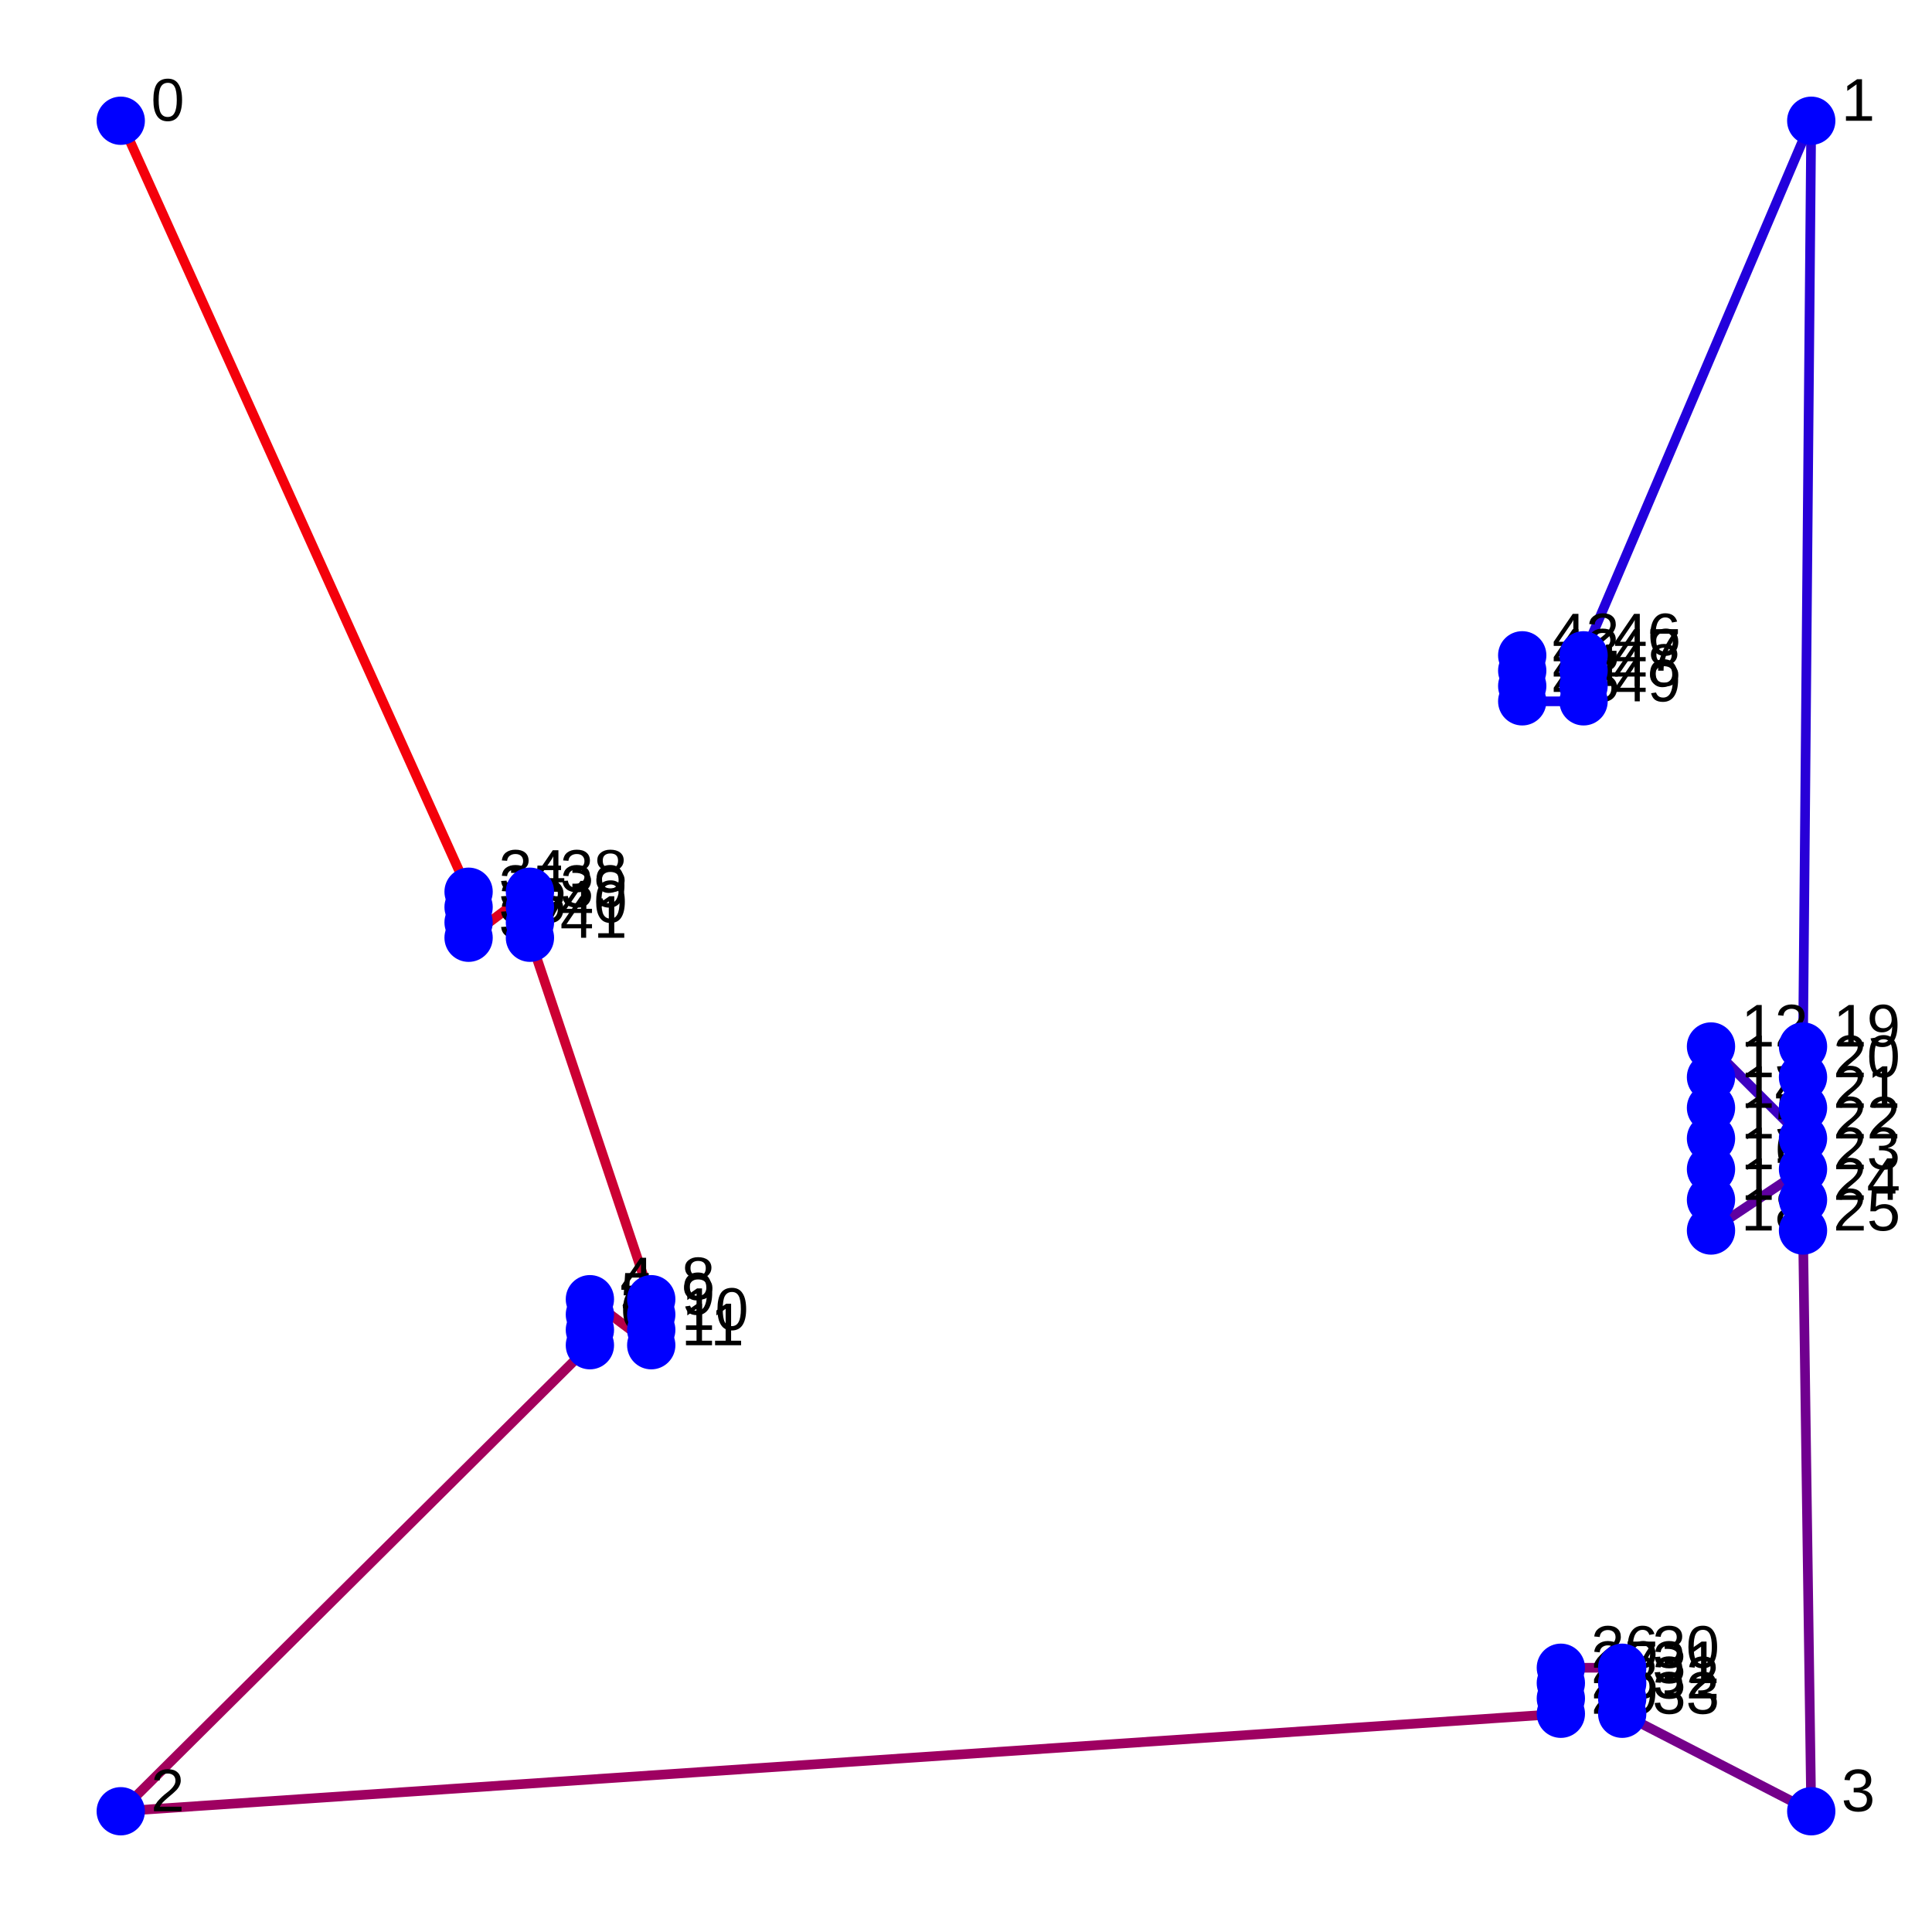
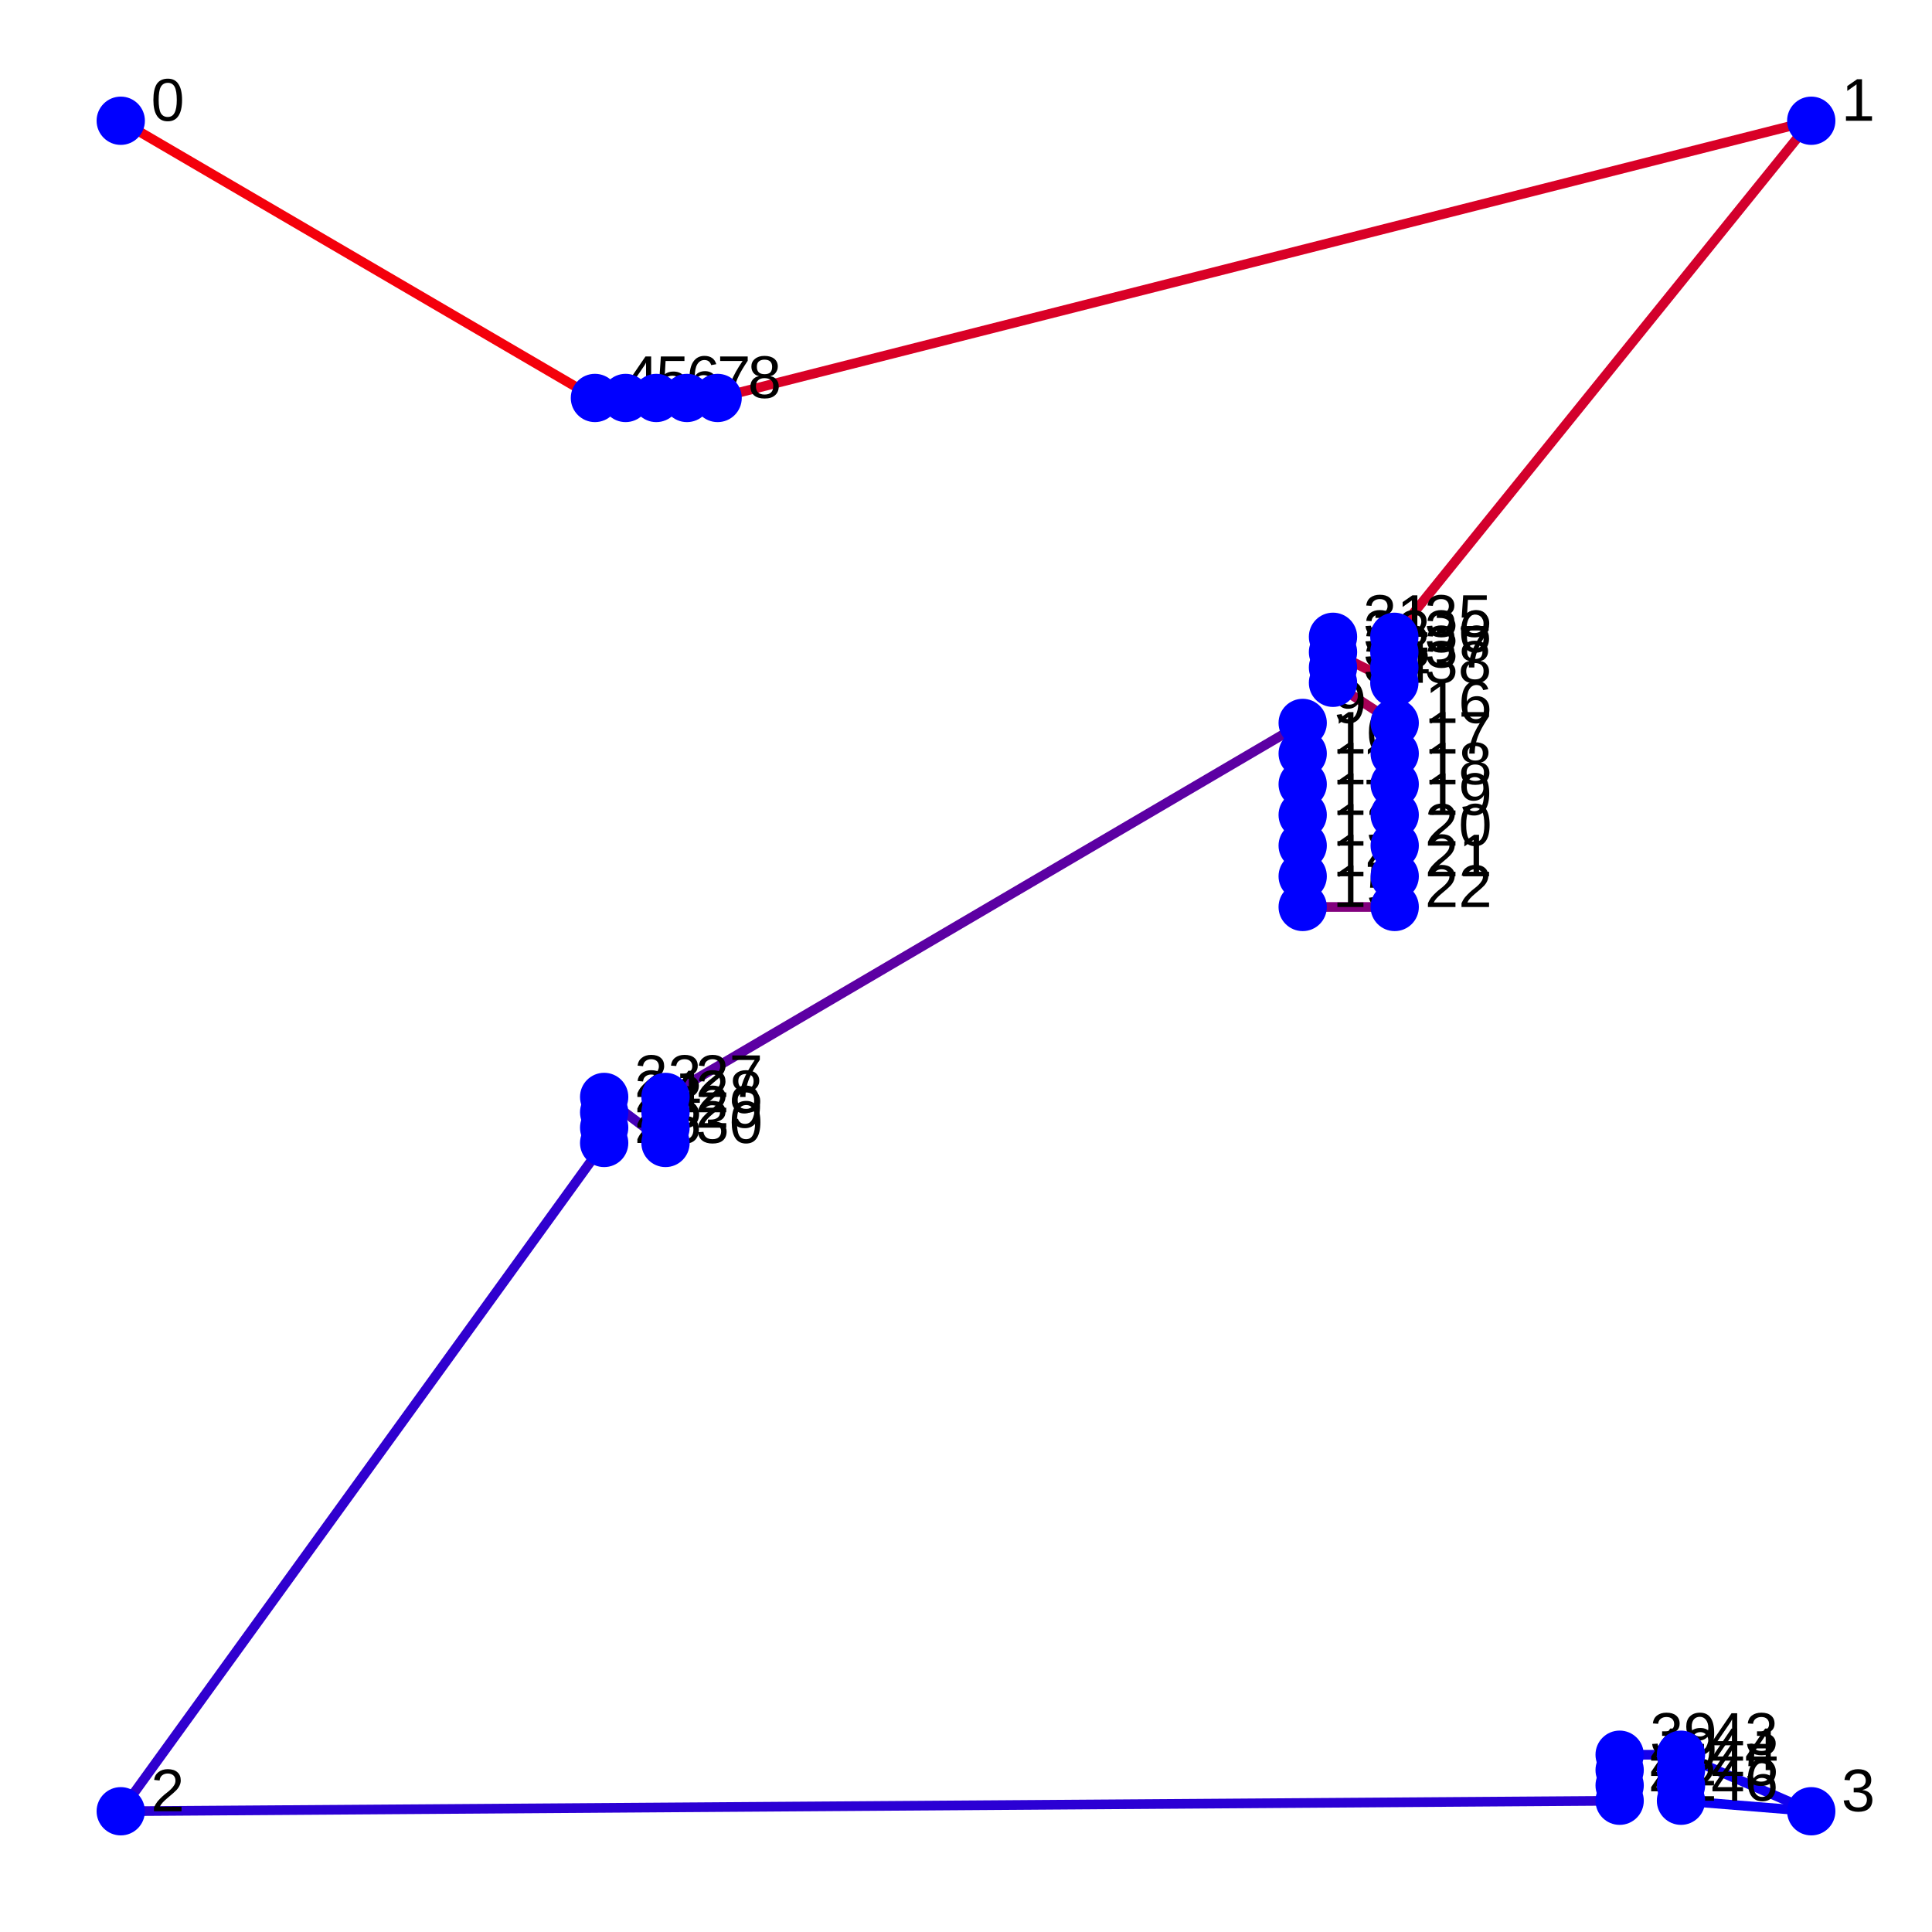
<svg xmlns="http://www.w3.org/2000/svg" viewBox="-5 -5 160 160">
  <rect x="-5" y="-5" width="160" height="160" fill="white" />
  <g>
-     <line x1="121.064" y1="50.541" x2="121.064" y2="49.271" stroke="rgb(0,0,255)" stroke-width="0.8" />
-     <line x1="121.064" y1="49.271" x2="121.064" y2="51.811" stroke="rgb(5,0,250)" stroke-width="0.8" />
-     <line x1="121.064" y1="51.811" x2="121.064" y2="53.081" stroke="rgb(10,0,245)" stroke-width="0.8" />
-     <line x1="121.064" y1="53.081" x2="126.144" y2="53.081" stroke="rgb(15,0,240)" stroke-width="0.8" />
-     <line x1="126.144" y1="53.081" x2="126.144" y2="51.811" stroke="rgb(20,0,235)" stroke-width="0.8" />
-     <line x1="126.144" y1="51.811" x2="126.144" y2="50.541" stroke="rgb(25,0,230)" stroke-width="0.8" />
-     <line x1="126.144" y1="50.541" x2="126.144" y2="49.271" stroke="rgb(30,0,225)" stroke-width="0.8" />
-     <line x1="126.144" y1="49.271" x2="145" y2="5" stroke="rgb(35,0,220)" stroke-width="0.8" />
-     <line x1="145" y1="5" x2="144.317" y2="81.666" stroke="rgb(40,0,215)" stroke-width="0.8" />
-     <line x1="144.317" y1="81.666" x2="144.317" y2="84.206" stroke="rgb(45,0,210)" stroke-width="0.8" />
-     <line x1="144.317" y1="84.206" x2="144.317" y2="86.746" stroke="rgb(51,0,204)" stroke-width="0.8" />
-     <line x1="144.317" y1="86.746" x2="144.317" y2="89.286" stroke="rgb(56,0,199)" stroke-width="0.8" />
-     <line x1="144.317" y1="89.286" x2="136.697" y2="81.666" stroke="rgb(61,0,194)" stroke-width="0.8" />
-     <line x1="136.697" y1="81.666" x2="136.697" y2="84.206" stroke="rgb(66,0,189)" stroke-width="0.8" />
-     <line x1="136.697" y1="84.206" x2="136.697" y2="86.746" stroke="rgb(71,0,184)" stroke-width="0.8" />
-     <line x1="136.697" y1="86.746" x2="136.697" y2="89.286" stroke="rgb(76,0,179)" stroke-width="0.8" />
-     <line x1="136.697" y1="89.286" x2="136.697" y2="91.826" stroke="rgb(81,0,174)" stroke-width="0.8" />
-     <line x1="136.697" y1="91.826" x2="136.697" y2="94.366" stroke="rgb(86,0,169)" stroke-width="0.8" />
-     <line x1="136.697" y1="94.366" x2="136.697" y2="96.906" stroke="rgb(91,0,164)" stroke-width="0.8" />
-     <line x1="136.697" y1="96.906" x2="144.317" y2="91.826" stroke="rgb(96,0,159)" stroke-width="0.8" />
-     <line x1="144.317" y1="91.826" x2="144.317" y2="94.366" stroke="rgb(102,0,153)" stroke-width="0.8" />
-     <line x1="144.317" y1="94.366" x2="144.317" y2="96.906" stroke="rgb(107,0,148)" stroke-width="0.8" />
-     <line x1="144.317" y1="96.906" x2="145" y2="145" stroke="rgb(112,0,143)" stroke-width="0.8" />
-     <line x1="145" y1="145" x2="129.343" y2="136.926" stroke="rgb(117,0,138)" stroke-width="0.8" />
-     <line x1="129.343" y1="136.926" x2="129.343" y2="135.656" stroke="rgb(122,0,133)" stroke-width="0.8" />
-     <line x1="129.343" y1="135.656" x2="129.343" y2="134.386" stroke="rgb(127,0,128)" stroke-width="0.8" />
-     <line x1="129.343" y1="134.386" x2="129.343" y2="133.116" stroke="rgb(132,0,123)" stroke-width="0.8" />
-     <line x1="129.343" y1="133.116" x2="124.263" y2="133.116" stroke="rgb(137,0,118)" stroke-width="0.8" />
-     <line x1="124.263" y1="133.116" x2="124.263" y2="134.386" stroke="rgb(142,0,113)" stroke-width="0.8" />
-     <line x1="124.263" y1="134.386" x2="124.263" y2="135.656" stroke="rgb(147,0,108)" stroke-width="0.8" />
-     <line x1="124.263" y1="135.656" x2="124.263" y2="136.926" stroke="rgb(153,0,102)" stroke-width="0.8" />
-     <line x1="124.263" y1="136.926" x2="5" y2="145" stroke="rgb(158,0,97)" stroke-width="0.8" />
-     <line x1="5" y1="145" x2="43.853" y2="106.405" stroke="rgb(163,0,92)" stroke-width="0.8" />
-     <line x1="43.853" y1="106.405" x2="43.853" y2="105.135" stroke="rgb(168,0,87)" stroke-width="0.8" />
-     <line x1="43.853" y1="105.135" x2="43.853" y2="103.865" stroke="rgb(173,0,82)" stroke-width="0.8" />
-     <line x1="43.853" y1="103.865" x2="43.853" y2="102.595" stroke="rgb(178,0,77)" stroke-width="0.8" />
-     <line x1="43.853" y1="102.595" x2="48.933" y2="106.405" stroke="rgb(183,0,72)" stroke-width="0.8" />
-     <line x1="48.933" y1="106.405" x2="48.933" y2="105.135" stroke="rgb(188,0,67)" stroke-width="0.8" />
-     <line x1="48.933" y1="105.135" x2="48.933" y2="103.865" stroke="rgb(193,0,62)" stroke-width="0.8" />
-     <line x1="48.933" y1="103.865" x2="48.933" y2="102.595" stroke="rgb(198,0,57)" stroke-width="0.8" />
-     <line x1="48.933" y1="102.595" x2="38.887" y2="72.66" stroke="rgb(204,0,51)" stroke-width="0.8" />
-     <line x1="38.887" y1="72.66" x2="38.887" y2="71.39" stroke="rgb(209,0,46)" stroke-width="0.8" />
-     <line x1="38.887" y1="71.39" x2="38.887" y2="70.12" stroke="rgb(214,0,41)" stroke-width="0.8" />
-     <line x1="38.887" y1="70.12" x2="38.887" y2="68.85" stroke="rgb(219,0,36)" stroke-width="0.8" />
-     <line x1="38.887" y1="68.85" x2="33.807" y2="72.66" stroke="rgb(224,0,31)" stroke-width="0.8" />
-     <line x1="33.807" y1="72.66" x2="33.807" y2="71.39" stroke="rgb(229,0,26)" stroke-width="0.8" />
-     <line x1="33.807" y1="71.39" x2="33.807" y2="70.12" stroke="rgb(234,0,21)" stroke-width="0.8" />
-     <line x1="33.807" y1="70.12" x2="33.807" y2="68.85" stroke="rgb(239,0,16)" stroke-width="0.8" />
-     <line x1="33.807" y1="68.85" x2="5" y2="5" stroke="rgb(244,0,11)" stroke-width="0.8" />
+     <line x1="134.212" y1="141.589" x2="134.212" y2="142.859" stroke="rgb(0,0,255)" stroke-width="0.8" />
+     <line x1="134.212" y1="142.859" x2="134.212" y2="144.129" stroke="rgb(5,0,250)" stroke-width="0.8" />
+     <line x1="134.212" y1="144.129" x2="145" y2="145" stroke="rgb(10,0,245)" stroke-width="0.8" />
+     <line x1="145" y1="145" x2="134.212" y2="140.319" stroke="rgb(16,0,239)" stroke-width="0.8" />
+     <line x1="134.212" y1="140.319" x2="129.132" y2="140.319" stroke="rgb(21,0,234)" stroke-width="0.8" />
+     <line x1="129.132" y1="140.319" x2="129.132" y2="141.589" stroke="rgb(27,0,228)" stroke-width="0.8" />
+     <line x1="129.132" y1="141.589" x2="129.132" y2="142.859" stroke="rgb(32,0,223)" stroke-width="0.8" />
+     <line x1="129.132" y1="142.859" x2="129.132" y2="144.129" stroke="rgb(37,0,218)" stroke-width="0.8" />
+     <line x1="129.132" y1="144.129" x2="5" y2="145" stroke="rgb(43,0,212)" stroke-width="0.8" />
+     <line x1="5" y1="145" x2="45.034" y2="89.654" stroke="rgb(48,0,207)" stroke-width="0.8" />
+     <line x1="45.034" y1="89.654" x2="45.034" y2="88.384" stroke="rgb(54,0,201)" stroke-width="0.8" />
+     <line x1="45.034" y1="88.384" x2="45.034" y2="87.114" stroke="rgb(59,0,196)" stroke-width="0.8" />
+     <line x1="45.034" y1="87.114" x2="45.034" y2="85.844" stroke="rgb(65,0,190)" stroke-width="0.8" />
+     <line x1="45.034" y1="85.844" x2="50.114" y2="89.654" stroke="rgb(70,0,185)" stroke-width="0.8" />
+     <line x1="50.114" y1="89.654" x2="50.114" y2="88.384" stroke="rgb(75,0,180)" stroke-width="0.8" />
+     <line x1="50.114" y1="88.384" x2="50.114" y2="87.114" stroke="rgb(81,0,174)" stroke-width="0.8" />
+     <line x1="50.114" y1="87.114" x2="50.114" y2="85.844" stroke="rgb(86,0,169)" stroke-width="0.8" />
+     <line x1="50.114" y1="85.844" x2="102.883" y2="54.871" stroke="rgb(92,0,163)" stroke-width="0.8" />
+     <line x1="102.883" y1="54.871" x2="102.883" y2="57.411" stroke="rgb(97,0,158)" stroke-width="0.8" />
+     <line x1="102.883" y1="57.411" x2="102.883" y2="59.951" stroke="rgb(103,0,152)" stroke-width="0.8" />
+     <line x1="102.883" y1="59.951" x2="102.883" y2="62.491" stroke="rgb(108,0,147)" stroke-width="0.8" />
+     <line x1="102.883" y1="62.491" x2="102.883" y2="65.031" stroke="rgb(113,0,142)" stroke-width="0.8" />
+     <line x1="102.883" y1="65.031" x2="102.883" y2="67.571" stroke="rgb(119,0,136)" stroke-width="0.8" />
+     <line x1="102.883" y1="67.571" x2="102.883" y2="70.111" stroke="rgb(124,0,131)" stroke-width="0.8" />
+     <line x1="102.883" y1="70.111" x2="110.503" y2="70.111" stroke="rgb(130,0,125)" stroke-width="0.8" />
+     <line x1="110.503" y1="70.111" x2="110.503" y2="67.571" stroke="rgb(135,0,120)" stroke-width="0.8" />
+     <line x1="110.503" y1="67.571" x2="110.503" y2="65.031" stroke="rgb(141,0,114)" stroke-width="0.8" />
+     <line x1="110.503" y1="65.031" x2="110.503" y2="62.491" stroke="rgb(146,0,109)" stroke-width="0.8" />
+     <line x1="110.503" y1="62.491" x2="110.503" y2="59.951" stroke="rgb(151,0,104)" stroke-width="0.8" />
+     <line x1="110.503" y1="59.951" x2="110.503" y2="57.411" stroke="rgb(157,0,98)" stroke-width="0.8" />
+     <line x1="110.503" y1="57.411" x2="110.503" y2="54.871" stroke="rgb(162,0,93)" stroke-width="0.8" />
+     <line x1="110.503" y1="54.871" x2="105.393" y2="51.547" stroke="rgb(168,0,87)" stroke-width="0.8" />
+     <line x1="105.393" y1="51.547" x2="105.393" y2="50.277" stroke="rgb(173,0,82)" stroke-width="0.8" />
+     <line x1="105.393" y1="50.277" x2="105.393" y2="47.737" stroke="rgb(179,0,76)" stroke-width="0.8" />
+     <line x1="105.393" y1="47.737" x2="105.393" y2="49.007" stroke="rgb(184,0,71)" stroke-width="0.8" />
+     <line x1="105.393" y1="49.007" x2="110.473" y2="51.547" stroke="rgb(189,0,66)" stroke-width="0.8" />
+     <line x1="110.473" y1="51.547" x2="110.473" y2="50.277" stroke="rgb(195,0,60)" stroke-width="0.8" />
+     <line x1="110.473" y1="50.277" x2="110.473" y2="49.007" stroke="rgb(200,0,55)" stroke-width="0.8" />
+     <line x1="110.473" y1="49.007" x2="110.473" y2="47.737" stroke="rgb(206,0,49)" stroke-width="0.8" />
+     <line x1="110.473" y1="47.737" x2="145" y2="5" stroke="rgb(211,0,44)" stroke-width="0.8" />
+     <line x1="145" y1="5" x2="54.43" y2="27.958" stroke="rgb(217,0,38)" stroke-width="0.8" />
+     <line x1="54.43" y1="27.958" x2="51.89" y2="27.958" stroke="rgb(222,0,33)" stroke-width="0.8" />
+     <line x1="51.89" y1="27.958" x2="49.35" y2="27.958" stroke="rgb(227,0,28)" stroke-width="0.8" />
+     <line x1="49.35" y1="27.958" x2="46.81" y2="27.958" stroke="rgb(233,0,22)" stroke-width="0.8" />
+     <line x1="46.81" y1="27.958" x2="44.27" y2="27.958" stroke="rgb(238,0,17)" stroke-width="0.8" />
+     <line x1="44.27" y1="27.958" x2="5" y2="5" stroke="rgb(244,0,11)" stroke-width="0.8" />
    <line x1="5" y1="5" x2="5" y2="5" stroke="rgb(249,0,6)" stroke-width="0.8" />
  </g>
  <g>
    <circle cx="5" cy="5" r="2" fill="blue" />
    <text x="7.5" y="5" font-family="Arial" font-size="5" fill="black">0</text>
    <circle cx="145" cy="5" r="2" fill="blue" />
    <text x="147.5" y="5" font-family="Arial" font-size="5" fill="black">1</text>
    <circle cx="5" cy="145" r="2" fill="blue" />
    <text x="7.5" y="145" font-family="Arial" font-size="5" fill="black">2</text>
    <circle cx="145" cy="145" r="2" fill="blue" />
    <text x="147.5" y="145" font-family="Arial" font-size="5" fill="black">3</text>
-     <circle cx="43.853" cy="102.595" r="2" fill="blue" />
-     <text x="46.353" y="102.595" font-family="Arial" font-size="5" fill="black">4</text>
-     <circle cx="43.853" cy="103.865" r="2" fill="blue" />
-     <text x="46.353" y="103.865" font-family="Arial" font-size="5" fill="black">5</text>
-     <circle cx="43.853" cy="105.135" r="2" fill="blue" />
-     <text x="46.353" y="105.135" font-family="Arial" font-size="5" fill="black">6</text>
-     <circle cx="43.853" cy="106.405" r="2" fill="blue" />
-     <text x="46.353" y="106.405" font-family="Arial" font-size="5" fill="black">7</text>
-     <circle cx="48.933" cy="102.595" r="2" fill="blue" />
-     <text x="51.433" y="102.595" font-family="Arial" font-size="5" fill="black">8</text>
-     <circle cx="48.933" cy="103.865" r="2" fill="blue" />
-     <text x="51.433" y="103.865" font-family="Arial" font-size="5" fill="black">9</text>
-     <circle cx="48.933" cy="105.135" r="2" fill="blue" />
-     <text x="51.433" y="105.135" font-family="Arial" font-size="5" fill="black">10</text>
-     <circle cx="48.933" cy="106.405" r="2" fill="blue" />
-     <text x="51.433" y="106.405" font-family="Arial" font-size="5" fill="black">11</text>
-     <circle cx="136.697" cy="81.666" r="2" fill="blue" />
-     <text x="139.197" y="81.666" font-family="Arial" font-size="5" fill="black">12</text>
-     <circle cx="136.697" cy="84.206" r="2" fill="blue" />
-     <text x="139.197" y="84.206" font-family="Arial" font-size="5" fill="black">13</text>
-     <circle cx="136.697" cy="86.746" r="2" fill="blue" />
-     <text x="139.197" y="86.746" font-family="Arial" font-size="5" fill="black">14</text>
-     <circle cx="136.697" cy="89.286" r="2" fill="blue" />
-     <text x="139.197" y="89.286" font-family="Arial" font-size="5" fill="black">15</text>
-     <circle cx="136.697" cy="91.826" r="2" fill="blue" />
-     <text x="139.197" y="91.826" font-family="Arial" font-size="5" fill="black">16</text>
-     <circle cx="136.697" cy="94.366" r="2" fill="blue" />
-     <text x="139.197" y="94.366" font-family="Arial" font-size="5" fill="black">17</text>
-     <circle cx="136.697" cy="96.906" r="2" fill="blue" />
-     <text x="139.197" y="96.906" font-family="Arial" font-size="5" fill="black">18</text>
-     <circle cx="144.317" cy="81.666" r="2" fill="blue" />
-     <text x="146.817" y="81.666" font-family="Arial" font-size="5" fill="black">19</text>
-     <circle cx="144.317" cy="84.206" r="2" fill="blue" />
-     <text x="146.817" y="84.206" font-family="Arial" font-size="5" fill="black">20</text>
-     <circle cx="144.317" cy="86.746" r="2" fill="blue" />
-     <text x="146.817" y="86.746" font-family="Arial" font-size="5" fill="black">21</text>
-     <circle cx="144.317" cy="89.286" r="2" fill="blue" />
-     <text x="146.817" y="89.286" font-family="Arial" font-size="5" fill="black">22</text>
-     <circle cx="144.317" cy="91.826" r="2" fill="blue" />
-     <text x="146.817" y="91.826" font-family="Arial" font-size="5" fill="black">23</text>
-     <circle cx="144.317" cy="94.366" r="2" fill="blue" />
-     <text x="146.817" y="94.366" font-family="Arial" font-size="5" fill="black">24</text>
-     <circle cx="144.317" cy="96.906" r="2" fill="blue" />
-     <text x="146.817" y="96.906" font-family="Arial" font-size="5" fill="black">25</text>
-     <circle cx="124.263" cy="133.116" r="2" fill="blue" />
-     <text x="126.763" y="133.116" font-family="Arial" font-size="5" fill="black">26</text>
-     <circle cx="124.263" cy="134.386" r="2" fill="blue" />
-     <text x="126.763" y="134.386" font-family="Arial" font-size="5" fill="black">27</text>
-     <circle cx="124.263" cy="135.656" r="2" fill="blue" />
-     <text x="126.763" y="135.656" font-family="Arial" font-size="5" fill="black">28</text>
-     <circle cx="124.263" cy="136.926" r="2" fill="blue" />
-     <text x="126.763" y="136.926" font-family="Arial" font-size="5" fill="black">29</text>
-     <circle cx="129.343" cy="133.116" r="2" fill="blue" />
-     <text x="131.843" y="133.116" font-family="Arial" font-size="5" fill="black">30</text>
-     <circle cx="129.343" cy="134.386" r="2" fill="blue" />
-     <text x="131.843" y="134.386" font-family="Arial" font-size="5" fill="black">31</text>
-     <circle cx="129.343" cy="135.656" r="2" fill="blue" />
-     <text x="131.843" y="135.656" font-family="Arial" font-size="5" fill="black">32</text>
-     <circle cx="129.343" cy="136.926" r="2" fill="blue" />
-     <text x="131.843" y="136.926" font-family="Arial" font-size="5" fill="black">33</text>
-     <circle cx="33.807" cy="68.85" r="2" fill="blue" />
-     <text x="36.307" y="68.85" font-family="Arial" font-size="5" fill="black">34</text>
-     <circle cx="33.807" cy="70.12" r="2" fill="blue" />
-     <text x="36.307" y="70.12" font-family="Arial" font-size="5" fill="black">35</text>
-     <circle cx="33.807" cy="71.39" r="2" fill="blue" />
-     <text x="36.307" y="71.39" font-family="Arial" font-size="5" fill="black">36</text>
-     <circle cx="33.807" cy="72.66" r="2" fill="blue" />
-     <text x="36.307" y="72.66" font-family="Arial" font-size="5" fill="black">37</text>
-     <circle cx="38.887" cy="68.85" r="2" fill="blue" />
-     <text x="41.387" y="68.85" font-family="Arial" font-size="5" fill="black">38</text>
-     <circle cx="38.887" cy="70.12" r="2" fill="blue" />
-     <text x="41.387" y="70.12" font-family="Arial" font-size="5" fill="black">39</text>
-     <circle cx="38.887" cy="71.39" r="2" fill="blue" />
-     <text x="41.387" y="71.39" font-family="Arial" font-size="5" fill="black">40</text>
-     <circle cx="38.887" cy="72.66" r="2" fill="blue" />
-     <text x="41.387" y="72.66" font-family="Arial" font-size="5" fill="black">41</text>
-     <circle cx="121.064" cy="49.271" r="2" fill="blue" />
-     <text x="123.564" y="49.271" font-family="Arial" font-size="5" fill="black">42</text>
-     <circle cx="121.064" cy="50.541" r="2" fill="blue" />
-     <text x="123.564" y="50.541" font-family="Arial" font-size="5" fill="black">43</text>
-     <circle cx="121.064" cy="51.811" r="2" fill="blue" />
-     <text x="123.564" y="51.811" font-family="Arial" font-size="5" fill="black">44</text>
-     <circle cx="121.064" cy="53.081" r="2" fill="blue" />
-     <text x="123.564" y="53.081" font-family="Arial" font-size="5" fill="black">45</text>
-     <circle cx="126.144" cy="49.271" r="2" fill="blue" />
-     <text x="128.644" y="49.271" font-family="Arial" font-size="5" fill="black">46</text>
-     <circle cx="126.144" cy="50.541" r="2" fill="blue" />
-     <text x="128.644" y="50.541" font-family="Arial" font-size="5" fill="black">47</text>
-     <circle cx="126.144" cy="51.811" r="2" fill="blue" />
-     <text x="128.644" y="51.811" font-family="Arial" font-size="5" fill="black">48</text>
-     <circle cx="126.144" cy="53.081" r="2" fill="blue" />
-     <text x="128.644" y="53.081" font-family="Arial" font-size="5" fill="black">49</text>
+     <circle cx="44.27" cy="27.958" r="2" fill="blue" />
+     <text x="46.77" y="27.958" font-family="Arial" font-size="5" fill="black">4</text>
+     <circle cx="46.81" cy="27.958" r="2" fill="blue" />
+     <text x="49.31" y="27.958" font-family="Arial" font-size="5" fill="black">5</text>
+     <circle cx="49.35" cy="27.958" r="2" fill="blue" />
+     <text x="51.85" y="27.958" font-family="Arial" font-size="5" fill="black">6</text>
+     <circle cx="51.89" cy="27.958" r="2" fill="blue" />
+     <text x="54.39" y="27.958" font-family="Arial" font-size="5" fill="black">7</text>
+     <circle cx="54.43" cy="27.958" r="2" fill="blue" />
+     <text x="56.93" y="27.958" font-family="Arial" font-size="5" fill="black">8</text>
+     <circle cx="102.883" cy="54.871" r="2" fill="blue" />
+     <text x="105.383" y="54.871" font-family="Arial" font-size="5" fill="black">9</text>
+     <circle cx="102.883" cy="57.411" r="2" fill="blue" />
+     <text x="105.383" y="57.411" font-family="Arial" font-size="5" fill="black">10</text>
+     <circle cx="102.883" cy="59.951" r="2" fill="blue" />
+     <text x="105.383" y="59.951" font-family="Arial" font-size="5" fill="black">11</text>
+     <circle cx="102.883" cy="62.491" r="2" fill="blue" />
+     <text x="105.383" y="62.491" font-family="Arial" font-size="5" fill="black">12</text>
+     <circle cx="102.883" cy="65.031" r="2" fill="blue" />
+     <text x="105.383" y="65.031" font-family="Arial" font-size="5" fill="black">13</text>
+     <circle cx="102.883" cy="67.571" r="2" fill="blue" />
+     <text x="105.383" y="67.571" font-family="Arial" font-size="5" fill="black">14</text>
+     <circle cx="102.883" cy="70.111" r="2" fill="blue" />
+     <text x="105.383" y="70.111" font-family="Arial" font-size="5" fill="black">15</text>
+     <circle cx="110.503" cy="54.871" r="2" fill="blue" />
+     <text x="113.003" y="54.871" font-family="Arial" font-size="5" fill="black">16</text>
+     <circle cx="110.503" cy="57.411" r="2" fill="blue" />
+     <text x="113.003" y="57.411" font-family="Arial" font-size="5" fill="black">17</text>
+     <circle cx="110.503" cy="59.951" r="2" fill="blue" />
+     <text x="113.003" y="59.951" font-family="Arial" font-size="5" fill="black">18</text>
+     <circle cx="110.503" cy="62.491" r="2" fill="blue" />
+     <text x="113.003" y="62.491" font-family="Arial" font-size="5" fill="black">19</text>
+     <circle cx="110.503" cy="65.031" r="2" fill="blue" />
+     <text x="113.003" y="65.031" font-family="Arial" font-size="5" fill="black">20</text>
+     <circle cx="110.503" cy="67.571" r="2" fill="blue" />
+     <text x="113.003" y="67.571" font-family="Arial" font-size="5" fill="black">21</text>
+     <circle cx="110.503" cy="70.111" r="2" fill="blue" />
+     <text x="113.003" y="70.111" font-family="Arial" font-size="5" fill="black">22</text>
+     <circle cx="45.034" cy="85.844" r="2" fill="blue" />
+     <text x="47.534" y="85.844" font-family="Arial" font-size="5" fill="black">23</text>
+     <circle cx="45.034" cy="87.114" r="2" fill="blue" />
+     <text x="47.534" y="87.114" font-family="Arial" font-size="5" fill="black">24</text>
+     <circle cx="45.034" cy="88.384" r="2" fill="blue" />
+     <text x="47.534" y="88.384" font-family="Arial" font-size="5" fill="black">25</text>
+     <circle cx="45.034" cy="89.654" r="2" fill="blue" />
+     <text x="47.534" y="89.654" font-family="Arial" font-size="5" fill="black">26</text>
+     <circle cx="50.114" cy="85.844" r="2" fill="blue" />
+     <text x="52.614" y="85.844" font-family="Arial" font-size="5" fill="black">27</text>
+     <circle cx="50.114" cy="87.114" r="2" fill="blue" />
+     <text x="52.614" y="87.114" font-family="Arial" font-size="5" fill="black">28</text>
+     <circle cx="50.114" cy="88.384" r="2" fill="blue" />
+     <text x="52.614" y="88.384" font-family="Arial" font-size="5" fill="black">29</text>
+     <circle cx="50.114" cy="89.654" r="2" fill="blue" />
+     <text x="52.614" y="89.654" font-family="Arial" font-size="5" fill="black">30</text>
+     <circle cx="105.393" cy="47.737" r="2" fill="blue" />
+     <text x="107.893" y="47.737" font-family="Arial" font-size="5" fill="black">31</text>
+     <circle cx="105.393" cy="49.007" r="2" fill="blue" />
+     <text x="107.893" y="49.007" font-family="Arial" font-size="5" fill="black">32</text>
+     <circle cx="105.393" cy="50.277" r="2" fill="blue" />
+     <text x="107.893" y="50.277" font-family="Arial" font-size="5" fill="black">33</text>
+     <circle cx="105.393" cy="51.547" r="2" fill="blue" />
+     <text x="107.893" y="51.547" font-family="Arial" font-size="5" fill="black">34</text>
+     <circle cx="110.473" cy="47.737" r="2" fill="blue" />
+     <text x="112.973" y="47.737" font-family="Arial" font-size="5" fill="black">35</text>
+     <circle cx="110.473" cy="49.007" r="2" fill="blue" />
+     <text x="112.973" y="49.007" font-family="Arial" font-size="5" fill="black">36</text>
+     <circle cx="110.473" cy="50.277" r="2" fill="blue" />
+     <text x="112.973" y="50.277" font-family="Arial" font-size="5" fill="black">37</text>
+     <circle cx="110.473" cy="51.547" r="2" fill="blue" />
+     <text x="112.973" y="51.547" font-family="Arial" font-size="5" fill="black">38</text>
+     <circle cx="129.132" cy="140.319" r="2" fill="blue" />
+     <text x="131.632" y="140.319" font-family="Arial" font-size="5" fill="black">39</text>
+     <circle cx="129.132" cy="141.589" r="2" fill="blue" />
+     <text x="131.632" y="141.589" font-family="Arial" font-size="5" fill="black">40</text>
+     <circle cx="129.132" cy="142.859" r="2" fill="blue" />
+     <text x="131.632" y="142.859" font-family="Arial" font-size="5" fill="black">41</text>
+     <circle cx="129.132" cy="144.129" r="2" fill="blue" />
+     <text x="131.632" y="144.129" font-family="Arial" font-size="5" fill="black">42</text>
+     <circle cx="134.212" cy="140.319" r="2" fill="blue" />
+     <text x="136.712" y="140.319" font-family="Arial" font-size="5" fill="black">43</text>
+     <circle cx="134.212" cy="141.589" r="2" fill="blue" />
+     <text x="136.712" y="141.589" font-family="Arial" font-size="5" fill="black">44</text>
+     <circle cx="134.212" cy="142.859" r="2" fill="blue" />
+     <text x="136.712" y="142.859" font-family="Arial" font-size="5" fill="black">45</text>
+     <circle cx="134.212" cy="144.129" r="2" fill="blue" />
+     <text x="136.712" y="144.129" font-family="Arial" font-size="5" fill="black">46</text>
  </g>
</svg>
